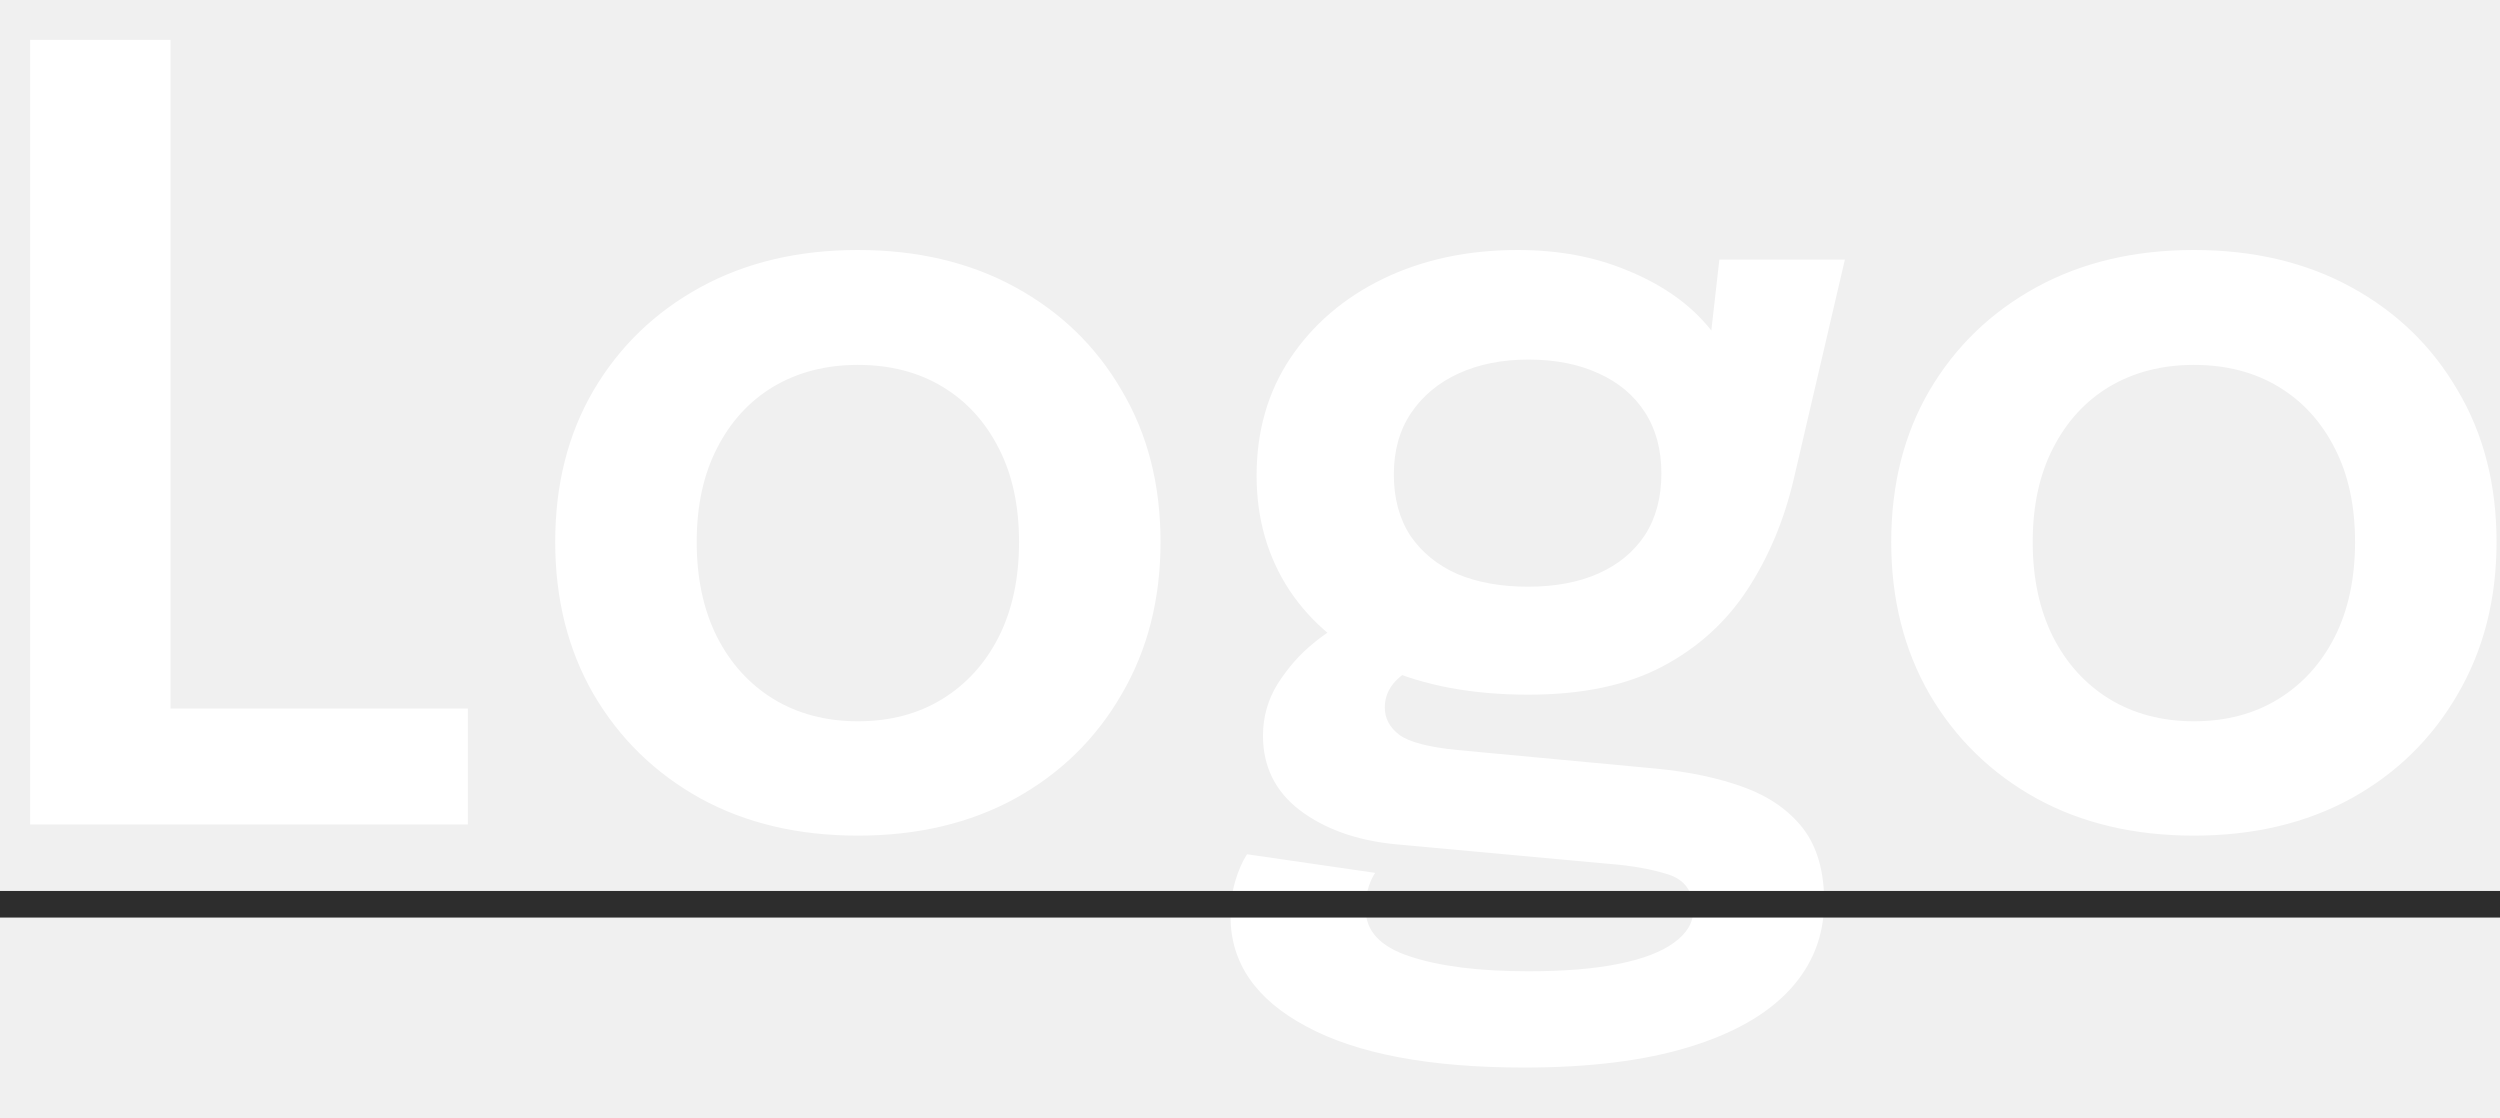
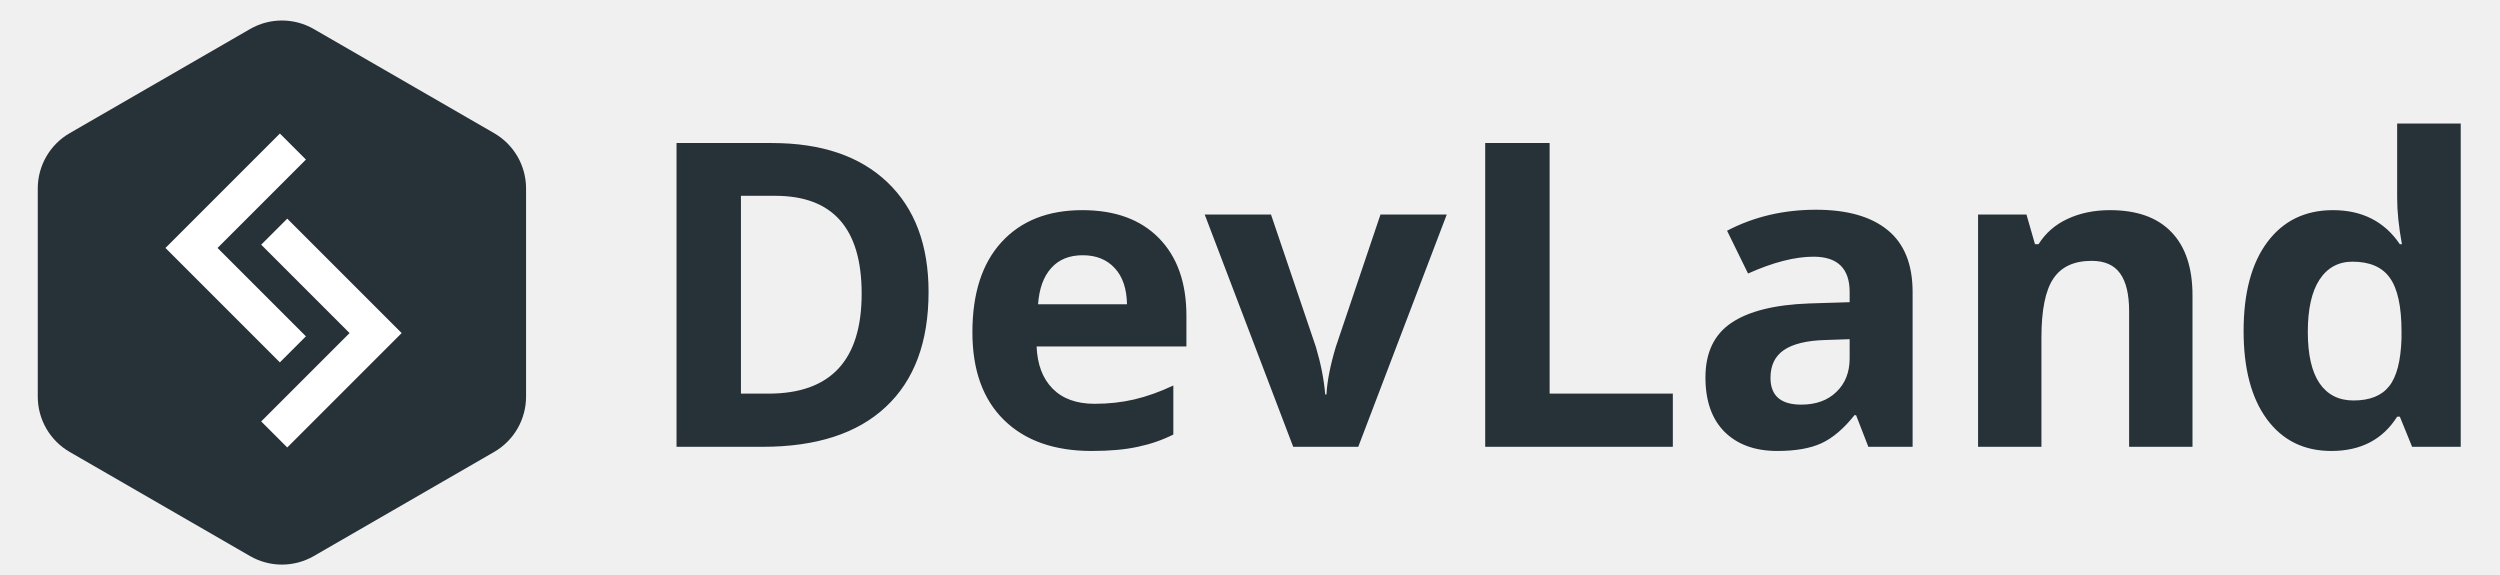
- <svg xmlns="http://www.w3.org/2000/svg" width="47" height="21" viewBox="0 0 47 21" fill="none">
-   <path d="M0.566 15.5V0.75H3.206V14.71L2.016 13.32H8.796V15.5H0.566ZM16.128 15.71C15.008 15.71 14.021 15.477 13.168 15.01C12.315 14.537 11.645 13.883 11.158 13.05C10.678 12.217 10.438 11.263 10.438 10.19C10.438 9.11 10.678 8.16 11.158 7.34C11.645 6.513 12.315 5.867 13.168 5.4C14.021 4.933 15.008 4.7 16.128 4.7C17.248 4.7 18.235 4.933 19.088 5.4C19.942 5.867 20.608 6.513 21.088 7.34C21.575 8.16 21.818 9.11 21.818 10.19C21.818 11.263 21.575 12.217 21.088 13.05C20.608 13.883 19.942 14.537 19.088 15.01C18.235 15.477 17.248 15.71 16.128 15.71ZM16.128 13.56C16.735 13.56 17.265 13.42 17.718 13.14C18.172 12.86 18.525 12.47 18.778 11.97C19.032 11.463 19.158 10.87 19.158 10.19C19.158 9.51 19.032 8.923 18.778 8.43C18.525 7.93 18.172 7.543 17.718 7.27C17.265 6.997 16.735 6.86 16.128 6.86C15.528 6.86 14.998 6.997 14.538 7.27C14.085 7.543 13.732 7.93 13.478 8.43C13.225 8.923 13.098 9.51 13.098 10.19C13.098 10.87 13.225 11.463 13.478 11.97C13.732 12.47 14.085 12.86 14.538 13.14C14.998 13.42 15.528 13.56 16.128 13.56ZM31.134 14.45C31.761 14.51 32.311 14.627 32.784 14.8C33.257 14.973 33.627 15.23 33.894 15.57C34.161 15.917 34.294 16.377 34.294 16.95C34.294 17.59 34.077 18.143 33.644 18.61C33.211 19.077 32.574 19.437 31.734 19.69C30.901 19.943 29.874 20.07 28.654 20.07C26.881 20.07 25.517 19.813 24.564 19.3C23.611 18.793 23.134 18.103 23.134 17.23C23.134 16.983 23.164 16.76 23.224 16.56C23.284 16.36 23.357 16.193 23.444 16.06L25.854 16.41C25.814 16.463 25.774 16.547 25.734 16.66C25.694 16.78 25.674 16.923 25.674 17.09C25.674 17.503 25.951 17.8 26.504 17.98C27.064 18.167 27.807 18.26 28.734 18.26C29.414 18.26 29.981 18.213 30.434 18.12C30.894 18.027 31.241 17.893 31.474 17.72C31.714 17.547 31.834 17.343 31.834 17.11C31.834 16.763 31.677 16.54 31.364 16.44C31.051 16.34 30.677 16.273 30.244 16.24L26.214 15.87C25.494 15.797 24.901 15.583 24.434 15.23C23.974 14.877 23.744 14.41 23.744 13.83C23.744 13.477 23.837 13.15 24.024 12.85C24.217 12.55 24.437 12.3 24.684 12.1C24.931 11.893 25.141 11.767 25.314 11.72L26.814 12.46C26.674 12.48 26.507 12.57 26.314 12.73C26.127 12.89 26.034 13.08 26.034 13.3C26.034 13.507 26.127 13.68 26.314 13.82C26.501 13.953 26.861 14.047 27.394 14.1L31.134 14.45ZM32.324 4.88H34.684L33.724 9C33.544 9.773 33.254 10.467 32.854 11.08C32.454 11.693 31.921 12.177 31.254 12.53C30.587 12.883 29.747 13.06 28.734 13.06C27.681 13.06 26.771 12.89 26.004 12.55C25.244 12.203 24.657 11.72 24.244 11.1C23.831 10.473 23.624 9.753 23.624 8.94C23.624 8.107 23.834 7.373 24.254 6.74C24.681 6.1 25.264 5.6 26.004 5.24C26.751 4.88 27.594 4.7 28.534 4.7C29.294 4.7 29.977 4.827 30.584 5.08C31.191 5.327 31.674 5.65 32.034 6.05C32.401 6.45 32.597 6.877 32.624 7.33L32.034 7.44L32.324 4.88ZM28.724 11.03C29.237 11.03 29.681 10.947 30.054 10.78C30.427 10.613 30.717 10.373 30.924 10.06C31.131 9.74 31.234 9.353 31.234 8.9C31.234 8.453 31.131 8.07 30.924 7.75C30.717 7.43 30.427 7.187 30.054 7.02C29.681 6.847 29.241 6.76 28.734 6.76C28.241 6.76 27.804 6.847 27.424 7.02C27.044 7.193 26.744 7.443 26.524 7.77C26.311 8.09 26.204 8.473 26.204 8.92C26.204 9.367 26.307 9.75 26.514 10.07C26.727 10.383 27.021 10.623 27.394 10.79C27.774 10.95 28.217 11.03 28.724 11.03ZM41.245 15.71C40.125 15.71 39.139 15.477 38.285 15.01C37.432 14.537 36.762 13.883 36.275 13.05C35.795 12.217 35.555 11.263 35.555 10.19C35.555 9.11 35.795 8.16 36.275 7.34C36.762 6.513 37.432 5.867 38.285 5.4C39.139 4.933 40.125 4.7 41.245 4.7C42.365 4.7 43.352 4.933 44.205 5.4C45.059 5.867 45.725 6.513 46.205 7.34C46.692 8.16 46.935 9.11 46.935 10.19C46.935 11.263 46.692 12.217 46.205 13.05C45.725 13.883 45.059 14.537 44.205 15.01C43.352 15.477 42.365 15.71 41.245 15.71ZM41.245 13.56C41.852 13.56 42.382 13.42 42.835 13.14C43.289 12.86 43.642 12.47 43.895 11.97C44.149 11.463 44.275 10.87 44.275 10.19C44.275 9.51 44.149 8.923 43.895 8.43C43.642 7.93 43.289 7.543 42.835 7.27C42.382 6.997 41.852 6.86 41.245 6.86C40.645 6.86 40.115 6.997 39.655 7.27C39.202 7.543 38.849 7.93 38.595 8.43C38.342 8.923 38.215 9.51 38.215 10.19C38.215 10.87 38.342 11.463 38.595 11.97C38.849 12.47 39.202 12.86 39.655 13.14C40.115 13.42 40.645 13.56 41.245 13.56Z" fill="#fff" />
-   <path d="M-0.724 16.75H47.785V17.25H-0.724V16.75Z" fill="#2D2D2D" />
-   <a href="https://www.animaapp.com/?utm_source=figma-samples&amp;utm_campaign=figma-portfolio&amp;utm_medium=figma-samples">
-     <rect fill="black" fill-opacity="0" y="4.75" width="48.51" height="20.5" />
-   </a>
+ <svg xmlns="http://www.w3.org/2000/svg" width="235" height="54" viewBox="0 0 235 54" fill="none">
+   <path d="M87.285 27.449C87.285 32.15 85.944 35.75 83.262 38.25C80.592 40.75 76.732 42 71.68 42H63.594V13.445H72.559C77.22 13.445 80.84 14.676 83.418 17.137C85.996 19.598 87.285 23.035 87.285 27.449ZM80.996 27.605C80.996 21.473 78.288 18.406 72.871 18.406H69.648V37H72.246C78.079 37 80.996 33.868 80.996 27.605ZM101.777 23.992C100.514 23.992 99.525 24.396 98.809 25.203C98.092 25.997 97.682 27.13 97.578 28.602H105.938C105.911 27.13 105.527 25.997 104.785 25.203C104.043 24.396 103.04 23.992 101.777 23.992ZM102.617 42.391C99.102 42.391 96.354 41.421 94.375 39.48C92.396 37.54 91.406 34.793 91.406 31.238C91.406 27.579 92.318 24.754 94.141 22.762C95.977 20.756 98.509 19.754 101.738 19.754C104.824 19.754 107.227 20.633 108.945 22.391C110.664 24.148 111.523 26.577 111.523 29.676V32.566H97.441C97.507 34.259 98.008 35.581 98.945 36.531C99.883 37.482 101.198 37.957 102.891 37.957C104.206 37.957 105.449 37.82 106.621 37.547C107.793 37.273 109.017 36.837 110.293 36.238V40.848C109.251 41.368 108.138 41.753 106.953 42C105.768 42.26 104.323 42.391 102.617 42.391ZM121.562 42L113.242 20.164H119.473L123.691 32.605C124.16 34.181 124.453 35.672 124.57 37.078H124.688C124.753 35.828 125.046 34.337 125.566 32.605L129.766 20.164H135.996L127.676 42H121.562ZM139.609 42V13.445H145.664V37H157.246V42H139.609ZM175.625 42L174.473 39.031H174.316C173.314 40.294 172.279 41.173 171.211 41.668C170.156 42.15 168.776 42.391 167.07 42.391C164.974 42.391 163.32 41.792 162.109 40.594C160.911 39.396 160.312 37.69 160.312 35.477C160.312 33.159 161.12 31.453 162.734 30.359C164.362 29.253 166.81 28.641 170.078 28.523L173.867 28.406V27.449C173.867 25.236 172.734 24.129 170.469 24.129C168.724 24.129 166.673 24.656 164.316 25.711L162.344 21.688C164.857 20.372 167.643 19.715 170.703 19.715C173.633 19.715 175.879 20.353 177.441 21.629C179.004 22.905 179.785 24.845 179.785 27.449V42H175.625ZM173.867 31.883L171.562 31.961C169.831 32.013 168.542 32.325 167.695 32.898C166.849 33.471 166.426 34.344 166.426 35.516C166.426 37.195 167.389 38.035 169.316 38.035C170.697 38.035 171.797 37.638 172.617 36.844C173.451 36.05 173.867 34.995 173.867 33.68V31.883ZM206.094 42H200.137V29.246C200.137 27.671 199.857 26.492 199.297 25.711C198.737 24.917 197.845 24.52 196.621 24.52C194.954 24.52 193.75 25.079 193.008 26.199C192.266 27.306 191.895 29.148 191.895 31.727V42H185.938V20.164H190.488L191.289 22.957H191.621C192.285 21.902 193.197 21.108 194.355 20.574C195.527 20.027 196.855 19.754 198.34 19.754C200.879 19.754 202.806 20.444 204.121 21.824C205.436 23.191 206.094 25.171 206.094 27.762V42ZM219.141 42.391C216.576 42.391 214.557 41.395 213.086 39.402C211.628 37.41 210.898 34.65 210.898 31.121C210.898 27.54 211.641 24.754 213.125 22.762C214.622 20.756 216.68 19.754 219.297 19.754C222.044 19.754 224.141 20.822 225.586 22.957H225.781C225.482 21.329 225.332 19.878 225.332 18.602V11.609H231.309V42H226.738L225.586 39.168H225.332C223.978 41.316 221.914 42.391 219.141 42.391ZM221.23 37.645C222.754 37.645 223.867 37.202 224.57 36.316C225.286 35.431 225.677 33.927 225.742 31.805V31.16C225.742 28.816 225.378 27.137 224.648 26.121C223.932 25.105 222.76 24.598 221.133 24.598C219.805 24.598 218.77 25.164 218.027 26.297C217.298 27.417 216.934 29.051 216.934 31.199C216.934 33.348 217.305 34.962 218.047 36.043C218.789 37.111 219.85 37.645 221.23 37.645Z" fill="#263238" />
+   <path d="M23.5 2.732C25.356 1.66 27.644 1.66 29.5 2.732L46.45 12.518C48.306 13.59 49.45 15.57 49.45 17.714V37.286C49.45 39.429 48.306 41.41 46.45 42.482L29.5 52.268C27.644 53.34 25.356 53.34 23.5 52.268L6.55 42.482C4.694 41.41 3.55 39.429 3.55 37.286V17.714C3.55 15.57 4.694 13.59 6.55 12.518L23.5 2.732Z" fill="#263238" />
+   <path d="M26.308 15L18 23.308L26.308 31.615" stroke="white" stroke-width="3.462" stroke-miterlimit="10" stroke-linecap="square" />
+   <path d="M27 23L35.308 31.308L27 39.615" stroke="white" stroke-width="3.462" stroke-miterlimit="10" stroke-linecap="square" />
</svg>
